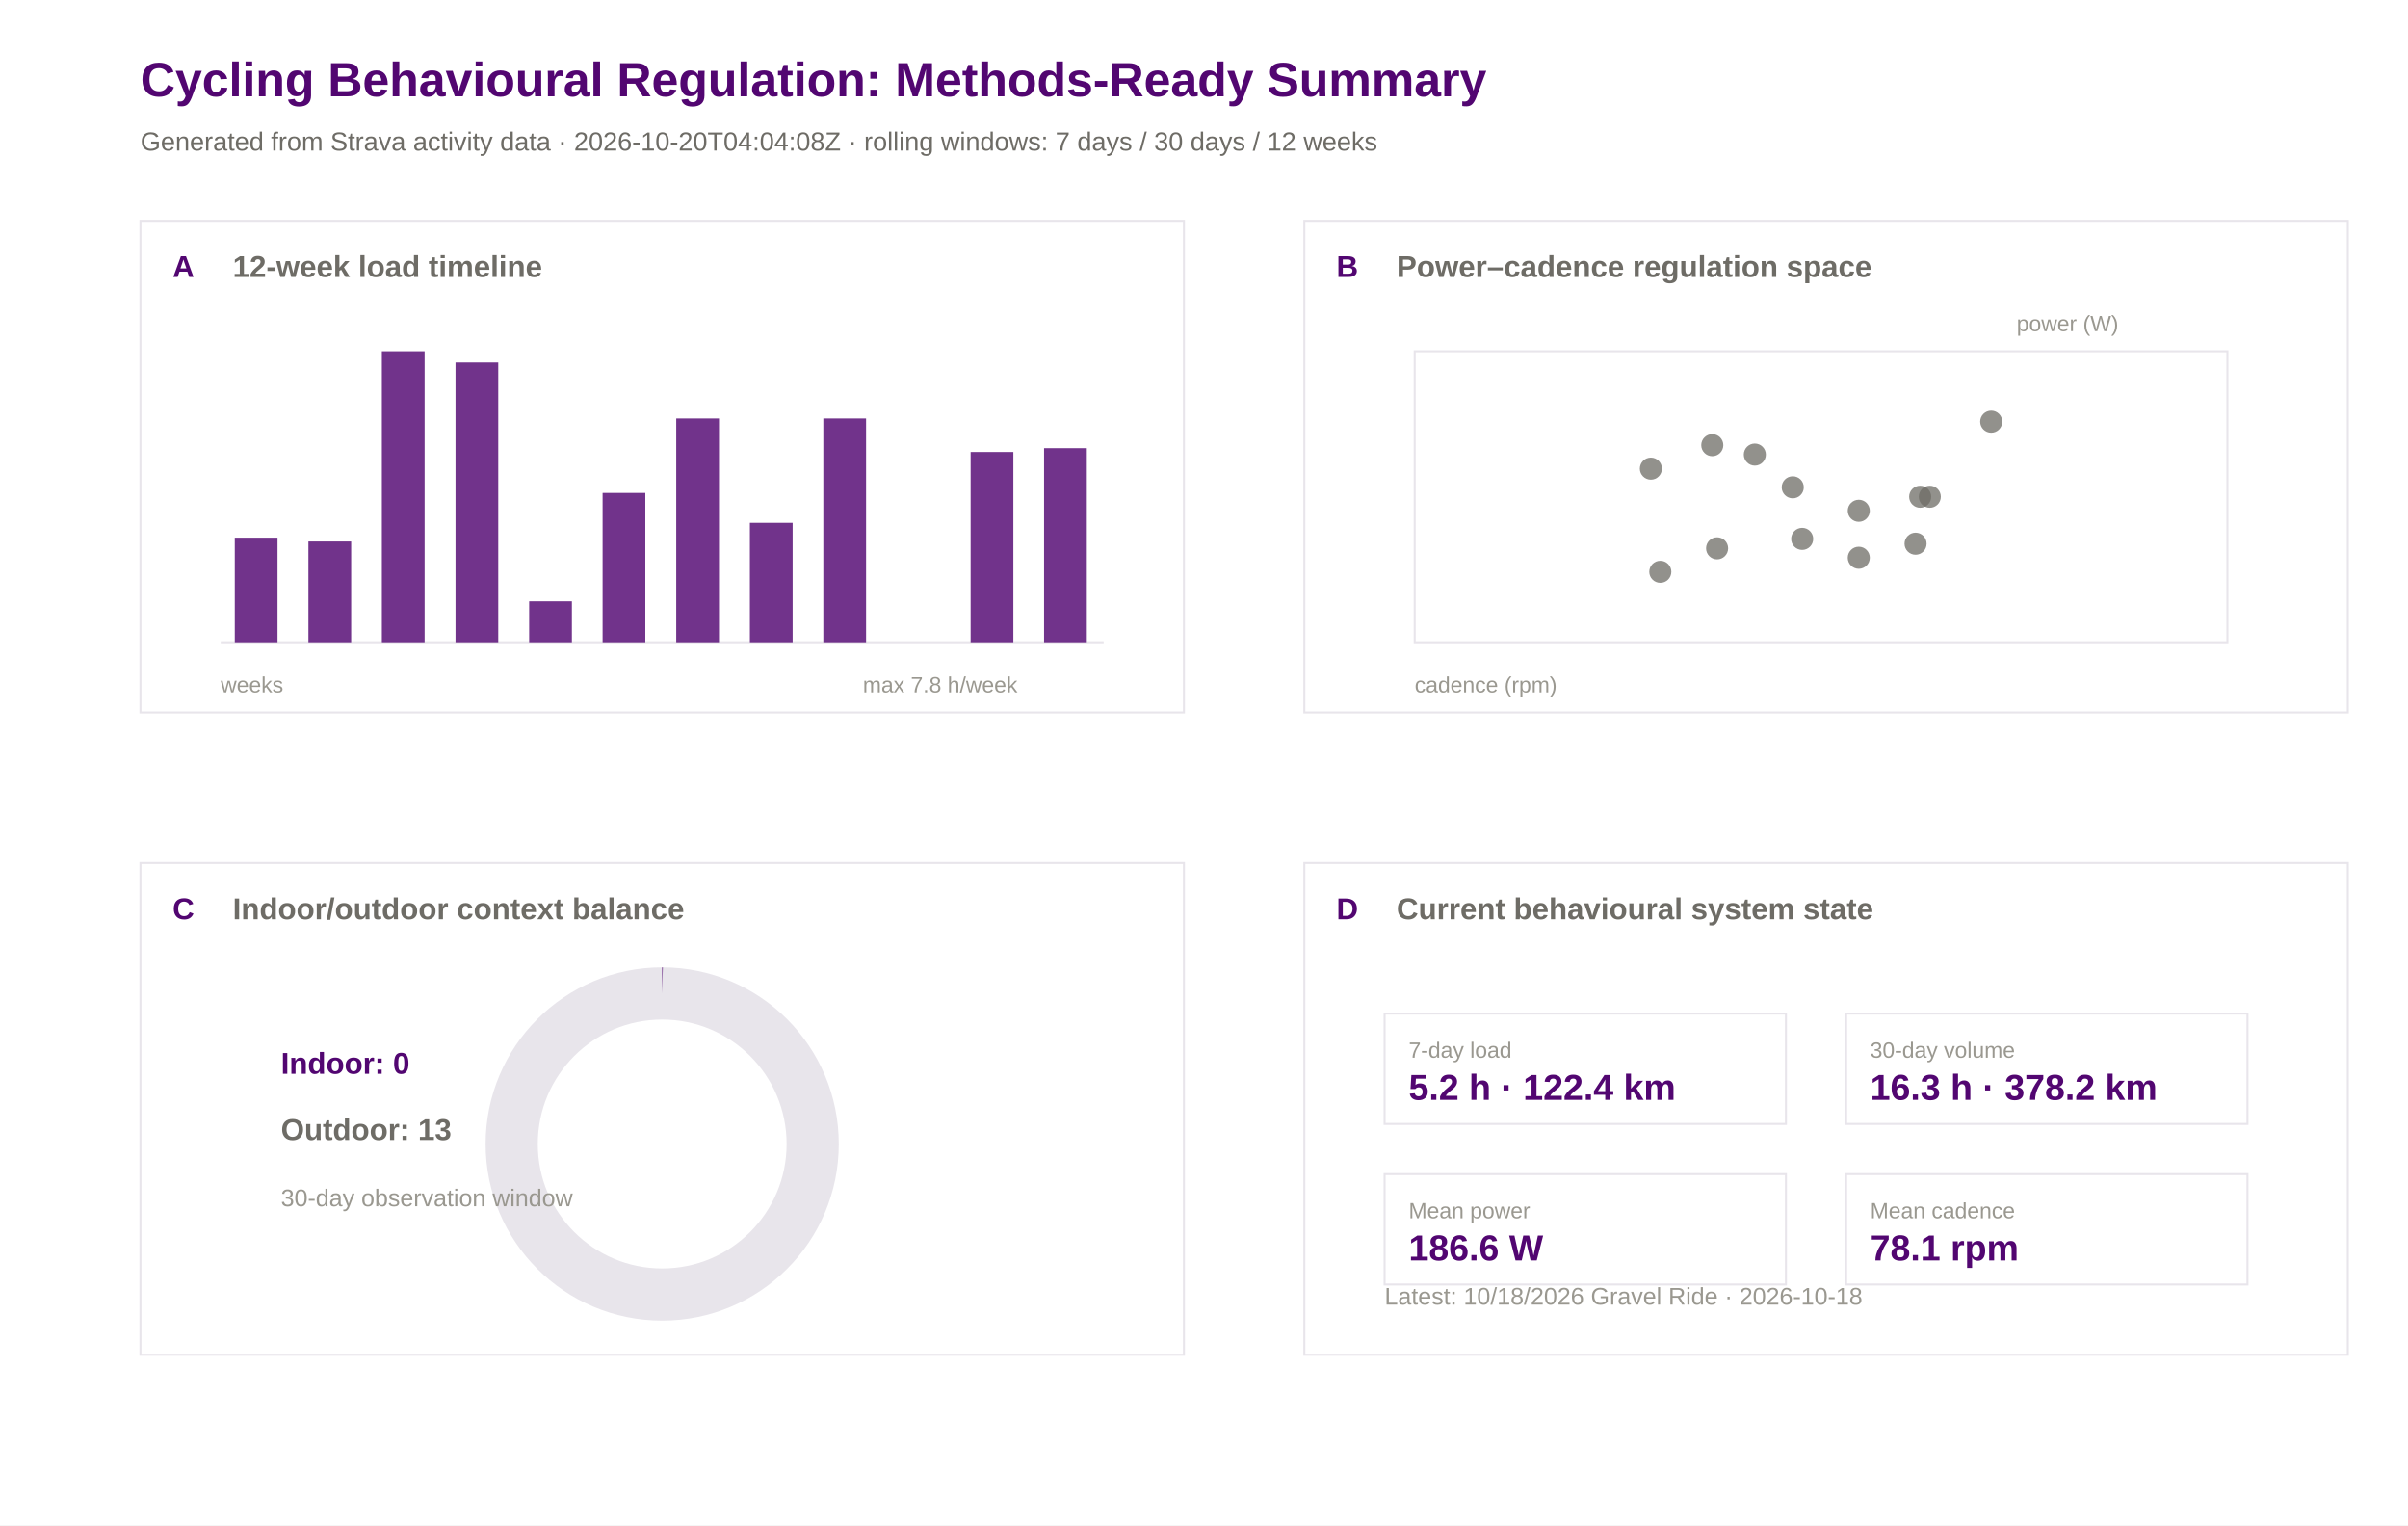
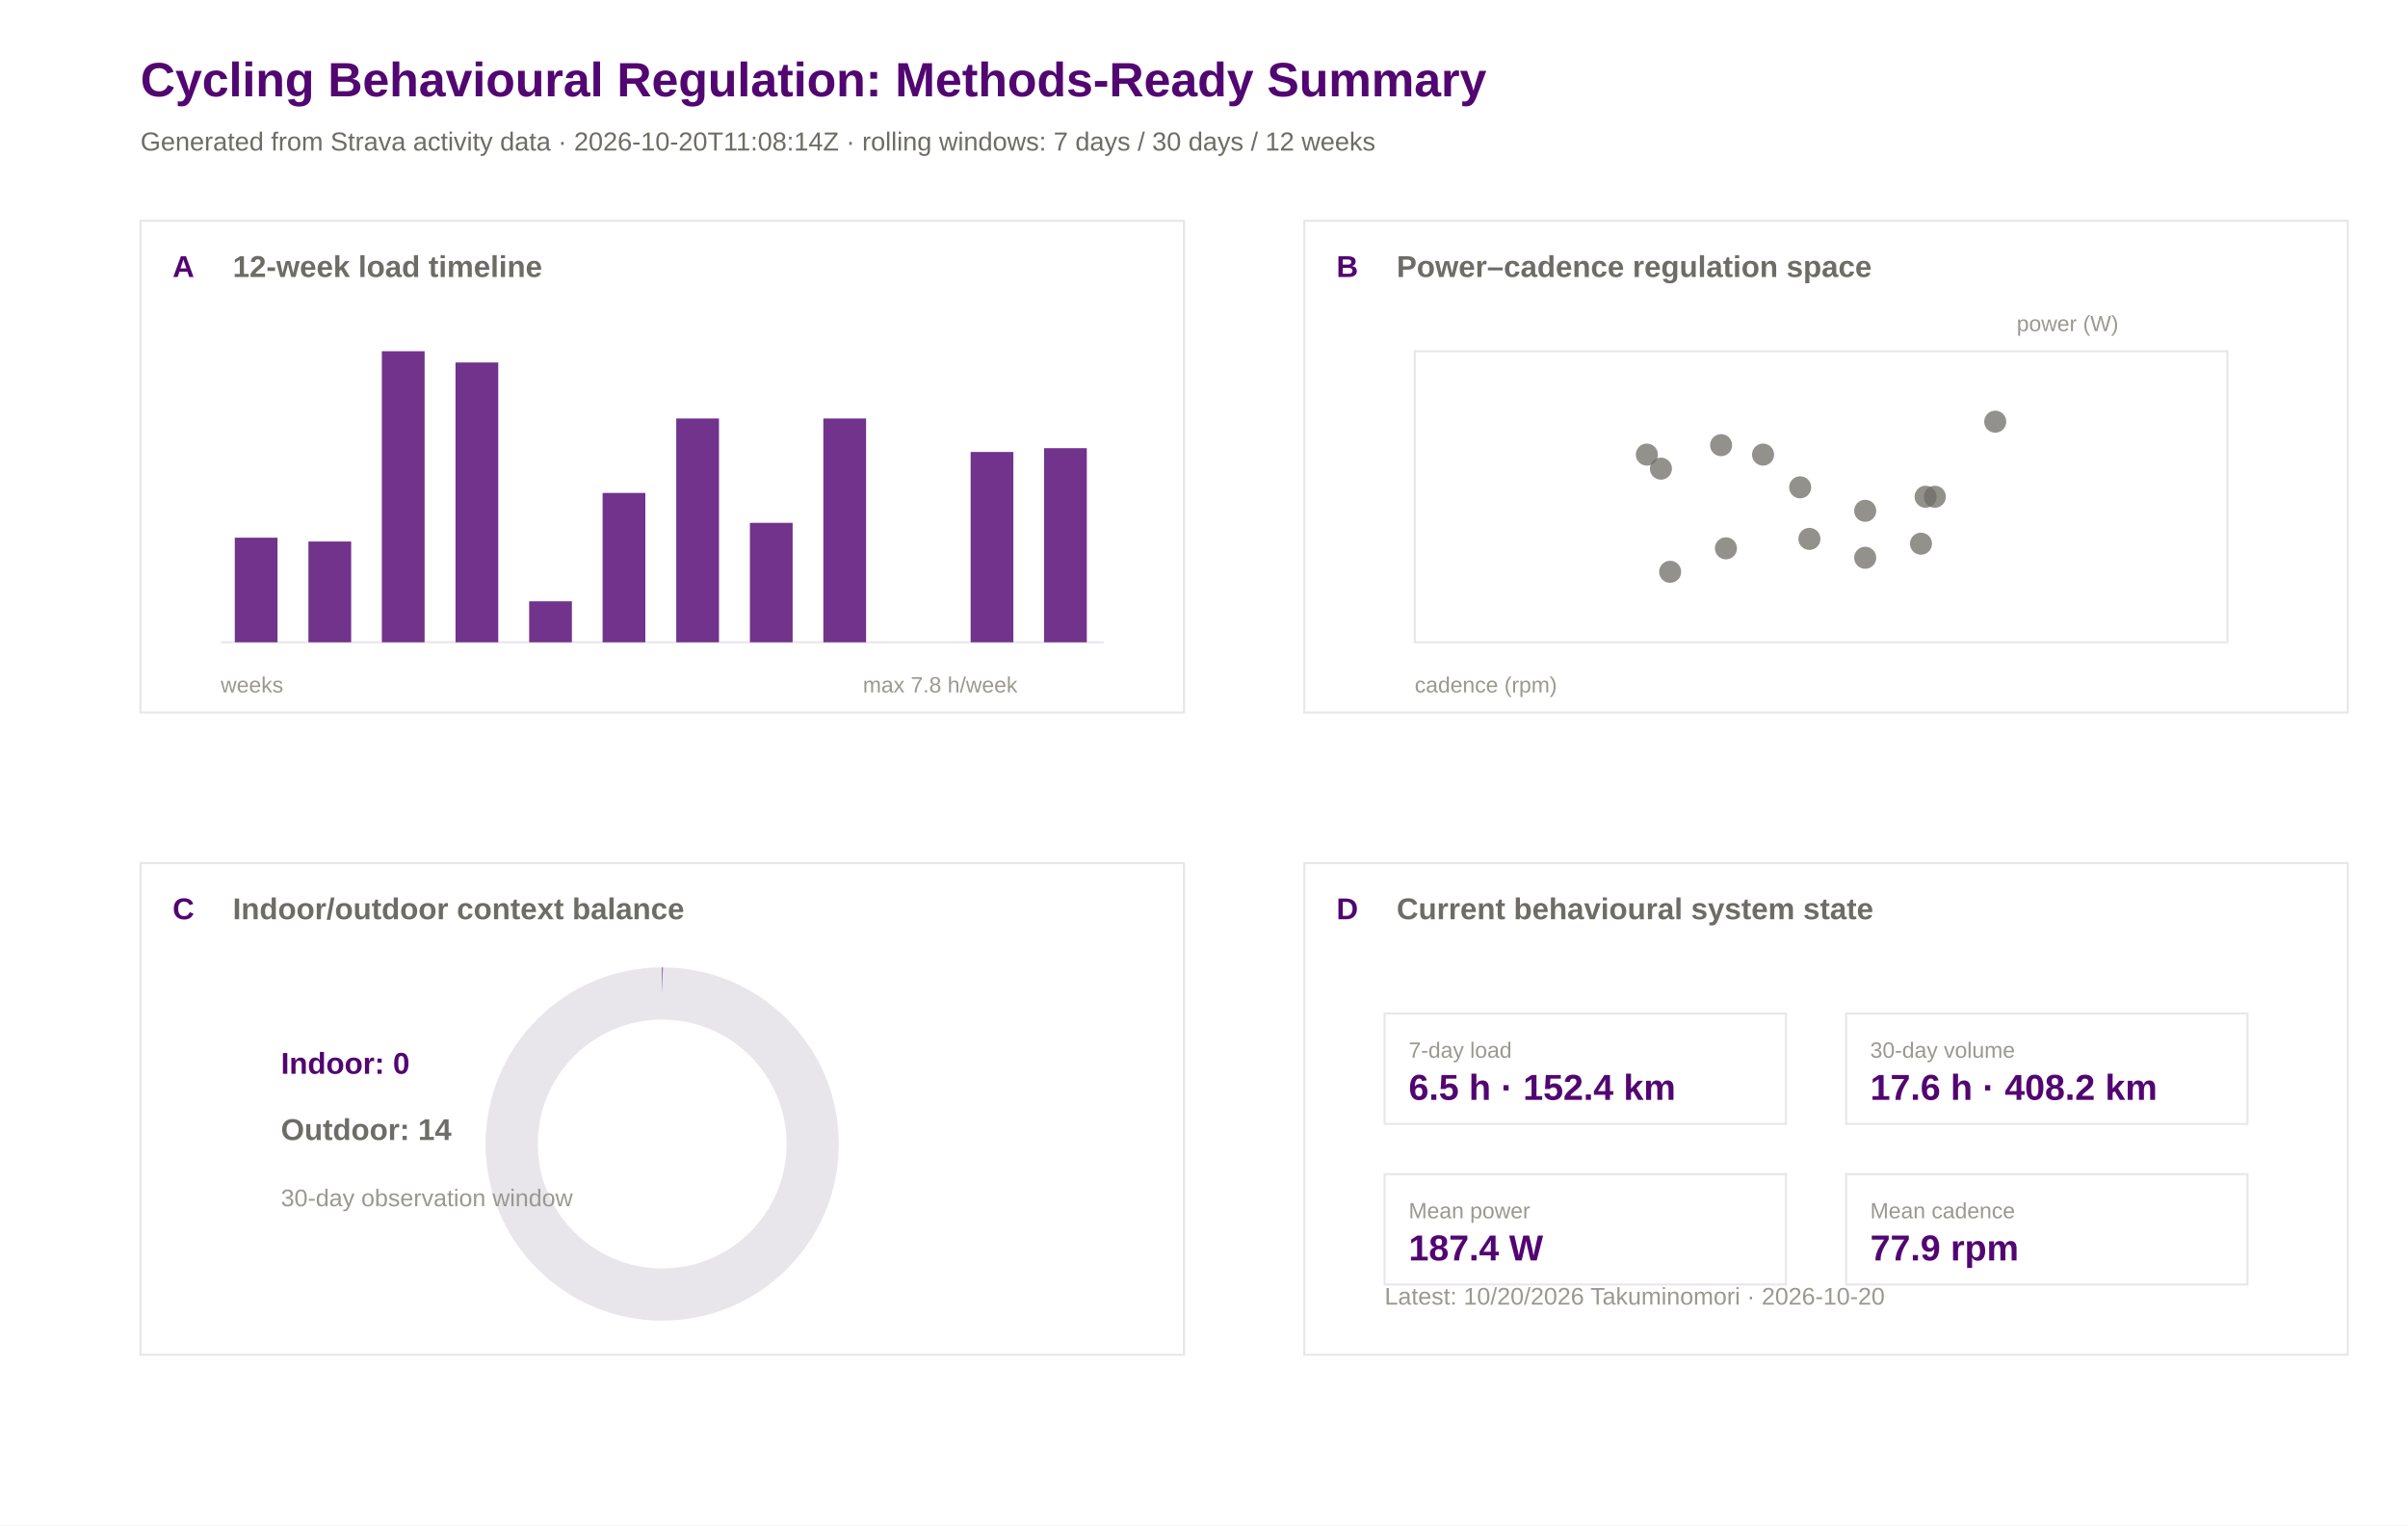
<svg xmlns="http://www.w3.org/2000/svg" width="1200" height="760" viewBox="0 0 1200 760">
  <rect width="100%" height="100%" fill="#ffffff" />
  <text x="70.0" y="48.0" font-family="Arial" font-size="24" font-weight="600" fill="#520671">Cycling Behavioural Regulation: Methods-Ready Summary</text>
-   <text x="70.0" y="75.0" font-family="Arial" font-size="13" font-weight="400" fill="#6e6c66">Generated from Strava activity data · 2026-10-20T04:04:08Z · rolling windows: 7 days / 30 days / 12 weeks</text>
+   <text x="70.0" y="75.0" font-family="Arial" font-size="13" font-weight="400" fill="#6e6c66">Generated from Strava activity data · 2026-10-20T11:08:14Z · rolling windows: 7 days / 30 days / 12 weeks</text>
  <rect x="70" y="110" width="520" height="245" fill="#ffffff" stroke="#e8e5eb" stroke-width="1" />
  <text x="86.0" y="138.0" font-family="Arial" font-size="15" font-weight="600" fill="#520671">A</text>
  <text x="116.0" y="138.0" font-family="Arial" font-size="15" font-weight="600" fill="#6e6c66">12-week load timeline</text>
  <rect x="650" y="110" width="520" height="245" fill="#ffffff" stroke="#e8e5eb" stroke-width="1" />
  <text x="666.0" y="138.0" font-family="Arial" font-size="15" font-weight="600" fill="#520671">B</text>
  <text x="696.0" y="138.0" font-family="Arial" font-size="15" font-weight="600" fill="#6e6c66">Power–cadence regulation space</text>
  <rect x="70" y="430" width="520" height="245" fill="#ffffff" stroke="#e8e5eb" stroke-width="1" />
  <text x="86.0" y="458.0" font-family="Arial" font-size="15" font-weight="600" fill="#520671">C</text>
  <text x="116.0" y="458.0" font-family="Arial" font-size="15" font-weight="600" fill="#6e6c66">Indoor/outdoor context balance</text>
  <rect x="650" y="430" width="520" height="245" fill="#ffffff" stroke="#e8e5eb" stroke-width="1" />
  <text x="666.0" y="458.0" font-family="Arial" font-size="15" font-weight="600" fill="#520671">D</text>
  <text x="696.0" y="458.0" font-family="Arial" font-size="15" font-weight="600" fill="#6e6c66">Current behavioural system state</text>
  <line x1="110" y1="320" x2="550" y2="320" stroke="#e8e5eb" />
  <rect x="117.0" y="267.9" width="21.3" height="52.1" fill="#520671" opacity="0.82" />
  <rect x="153.7" y="269.8" width="21.3" height="50.2" fill="#520671" opacity="0.82" />
  <rect x="190.3" y="175.0" width="21.3" height="145.0" fill="#520671" opacity="0.82" />
  <rect x="227.0" y="180.6" width="21.3" height="139.4" fill="#520671" opacity="0.82" />
  <rect x="263.7" y="299.6" width="21.3" height="20.4" fill="#520671" opacity="0.82" />
  <rect x="300.3" y="245.6" width="21.3" height="74.4" fill="#520671" opacity="0.82" />
  <rect x="337.0" y="208.5" width="21.3" height="111.5" fill="#520671" opacity="0.82" />
  <rect x="373.7" y="260.5" width="21.3" height="59.5" fill="#520671" opacity="0.82" />
  <rect x="410.3" y="208.5" width="21.3" height="111.5" fill="#520671" opacity="0.82" />
  <rect x="447.0" y="320.0" width="21.3" height="0.0" fill="#520671" opacity="0.82" />
  <rect x="483.7" y="225.2" width="21.3" height="94.8" fill="#520671" opacity="0.82" />
  <rect x="520.3" y="223.3" width="21.3" height="96.7" fill="#520671" opacity="0.82" />
  <text x="110.0" y="345.0" font-family="Arial" font-size="11" font-weight="400" fill="#9a9890">weeks</text>
  <text x="430.0" y="345.0" font-family="Arial" font-size="11" font-weight="400" fill="#9a9890">max 7.8 h/week</text>
  <rect x="705" y="175" width="405" height="145" fill="#ffffff" stroke="#e8e5eb" />
-   <circle cx="992.3" cy="210.1" r="5.5" fill="#6e6c66" opacity="0.75" />
-   <circle cx="853.3" cy="221.8" r="5.5" fill="#6e6c66" opacity="0.75" />
-   <circle cx="893.4" cy="242.8" r="5.5" fill="#6e6c66" opacity="0.75" />
-   <circle cx="822.7" cy="233.5" r="5.5" fill="#6e6c66" opacity="0.75" />
-   <circle cx="827.4" cy="284.9" r="5.5" fill="#6e6c66" opacity="0.75" />
-   <circle cx="926.3" cy="254.5" r="5.5" fill="#6e6c66" opacity="0.75" />
-   <circle cx="855.7" cy="273.2" r="5.5" fill="#6e6c66" opacity="0.75" />
-   <circle cx="874.5" cy="226.5" r="5.5" fill="#6e6c66" opacity="0.75" />
-   <circle cx="898.1" cy="268.5" r="5.5" fill="#6e6c66" opacity="0.75" />
-   <circle cx="961.7" cy="247.5" r="5.5" fill="#6e6c66" opacity="0.75" />
-   <circle cx="954.6" cy="270.9" r="5.5" fill="#6e6c66" opacity="0.75" />
-   <circle cx="926.3" cy="277.9" r="5.5" fill="#6e6c66" opacity="0.75" />
-   <circle cx="956.9" cy="247.5" r="5.5" fill="#6e6c66" opacity="0.75" />
+   <circle cx="994.3" cy="210.1" r="5.5" fill="#6e6c66" opacity="0.75" />
+   <circle cx="857.7" cy="221.8" r="5.5" fill="#6e6c66" opacity="0.75" />
+   <circle cx="897.1" cy="242.8" r="5.5" fill="#6e6c66" opacity="0.75" />
+   <circle cx="827.7" cy="233.5" r="5.5" fill="#6e6c66" opacity="0.75" />
+   <circle cx="832.3" cy="284.9" r="5.5" fill="#6e6c66" opacity="0.75" />
+   <circle cx="929.5" cy="254.5" r="5.5" fill="#6e6c66" opacity="0.75" />
+   <circle cx="860.1" cy="273.2" r="5.5" fill="#6e6c66" opacity="0.75" />
+   <circle cx="878.6" cy="226.5" r="5.5" fill="#6e6c66" opacity="0.75" />
+   <circle cx="901.7" cy="268.5" r="5.5" fill="#6e6c66" opacity="0.75" />
+   <circle cx="964.2" cy="247.5" r="5.5" fill="#6e6c66" opacity="0.75" />
+   <circle cx="957.3" cy="270.9" r="5.5" fill="#6e6c66" opacity="0.75" />
+   <circle cx="929.5" cy="277.9" r="5.5" fill="#6e6c66" opacity="0.75" />
+   <circle cx="959.6" cy="247.5" r="5.5" fill="#6e6c66" opacity="0.75" />
+   <circle cx="820.7" cy="226.5" r="5.5" fill="#6e6c66" opacity="0.75" />
  <text x="705.0" y="345.0" font-family="Arial" font-size="11" font-weight="400" fill="#9a9890">cadence (rpm)</text>
  <text x="1005.0" y="165.0" font-family="Arial" font-size="11" font-weight="400" fill="#9a9890">power (W)</text>
  <circle cx="330" cy="570" r="75" fill="none" stroke="#e8e5eb" stroke-width="26" />
  <circle cx="330" cy="570" r="75" fill="none" stroke="#520671" stroke-width="26" stroke-dasharray="0.0 471.2" transform="rotate(-90 330 570)" />
  <text x="140.0" y="535.0" font-family="Arial" font-size="15" font-weight="600" fill="#520671">Indoor: 0</text>
-   <text x="140.0" y="568.0" font-family="Arial" font-size="15" font-weight="600" fill="#6e6c66">Outdoor: 13</text>
+   <text x="140.0" y="568.0" font-family="Arial" font-size="15" font-weight="600" fill="#6e6c66">Outdoor: 14</text>
  <text x="140.0" y="601.0" font-family="Arial" font-size="12" font-weight="400" fill="#9a9890">30-day observation window</text>
  <rect x="690" y="505" width="200" height="55" fill="#ffffff" stroke="#e8e5eb" />
  <text x="702.0" y="527.0" font-family="Arial" font-size="11" font-weight="500" fill="#9a9890">7-day load</text>
-   <text x="702.0" y="548.0" font-family="Arial" font-size="18" font-weight="600" fill="#520671">5.2 h · 122.4 km</text>
+   <text x="702.0" y="548.0" font-family="Arial" font-size="18" font-weight="600" fill="#520671">6.5 h · 152.4 km</text>
  <rect x="920" y="505" width="200" height="55" fill="#ffffff" stroke="#e8e5eb" />
  <text x="932.0" y="527.0" font-family="Arial" font-size="11" font-weight="500" fill="#9a9890">30-day volume</text>
-   <text x="932.0" y="548.0" font-family="Arial" font-size="18" font-weight="600" fill="#520671">16.3 h · 378.2 km</text>
+   <text x="932.0" y="548.0" font-family="Arial" font-size="18" font-weight="600" fill="#520671">17.6 h · 408.2 km</text>
  <rect x="690" y="585" width="200" height="55" fill="#ffffff" stroke="#e8e5eb" />
  <text x="702.0" y="607.0" font-family="Arial" font-size="11" font-weight="500" fill="#9a9890">Mean power</text>
-   <text x="702.0" y="628.0" font-family="Arial" font-size="18" font-weight="600" fill="#520671">186.6 W</text>
+   <text x="702.0" y="628.0" font-family="Arial" font-size="18" font-weight="600" fill="#520671">187.4 W</text>
  <rect x="920" y="585" width="200" height="55" fill="#ffffff" stroke="#e8e5eb" />
  <text x="932.0" y="607.0" font-family="Arial" font-size="11" font-weight="500" fill="#9a9890">Mean cadence</text>
-   <text x="932.0" y="628.0" font-family="Arial" font-size="18" font-weight="600" fill="#520671">78.1 rpm</text>
-   <text x="690.0" y="650.0" font-family="Arial" font-size="12" font-weight="400" fill="#9a9890">Latest: 10/18/2026 Gravel Ride · 2026-10-18</text>
+   <text x="932.0" y="628.0" font-family="Arial" font-size="18" font-weight="600" fill="#520671">77.9 rpm</text>
+   <text x="690.0" y="650.0" font-family="Arial" font-size="12" font-weight="400" fill="#9a9890">Latest: 10/20/2026 Takuminomori · 2026-10-20</text>
</svg>
